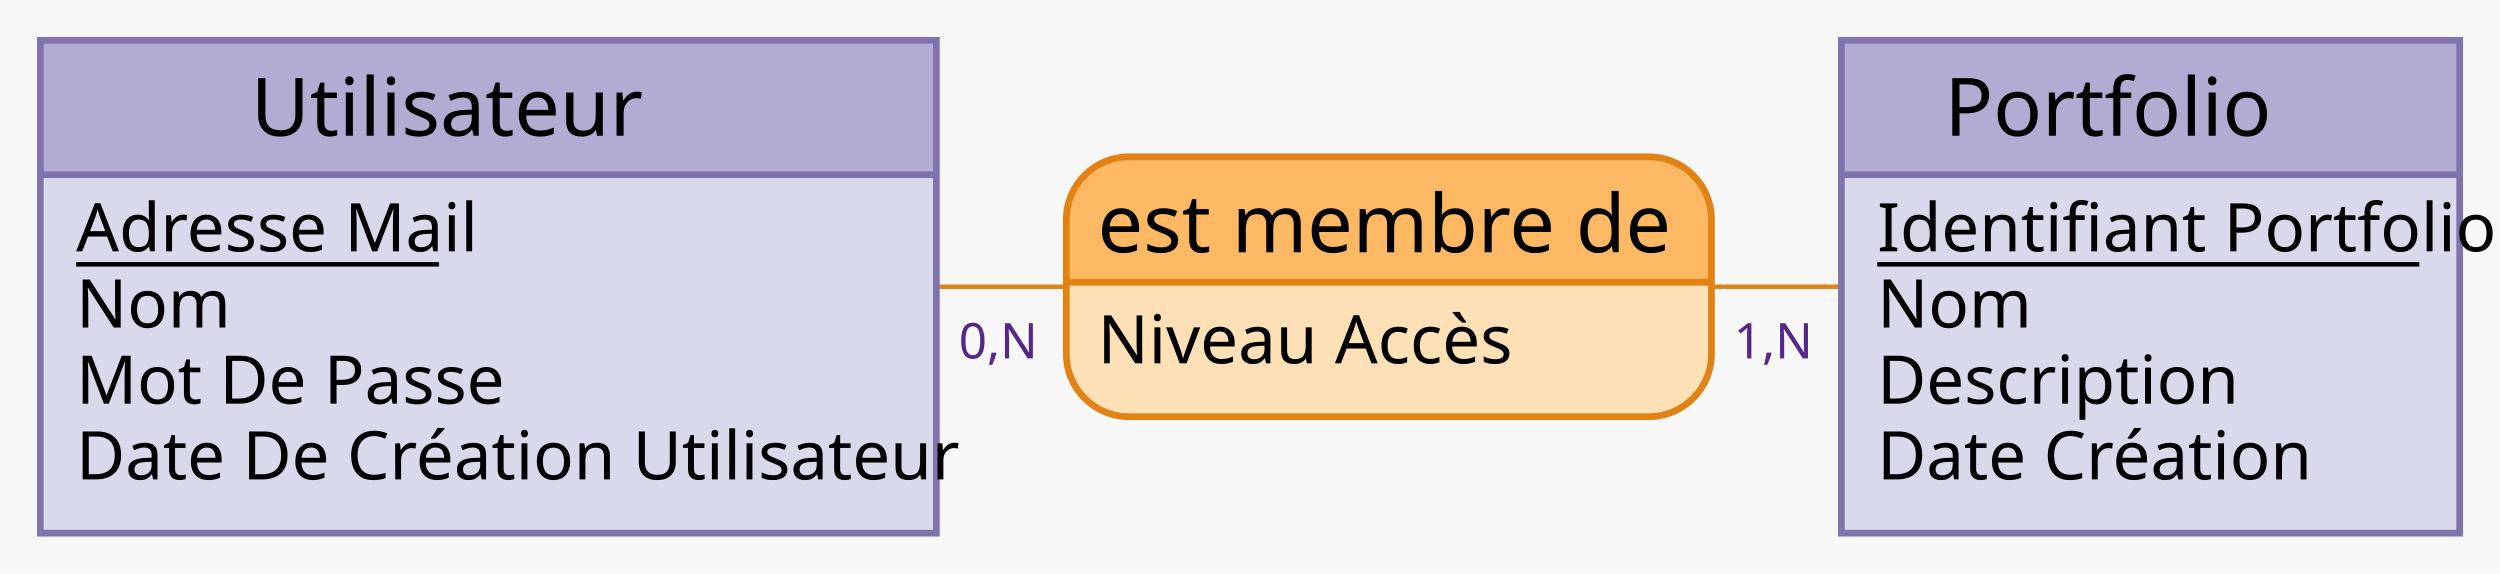
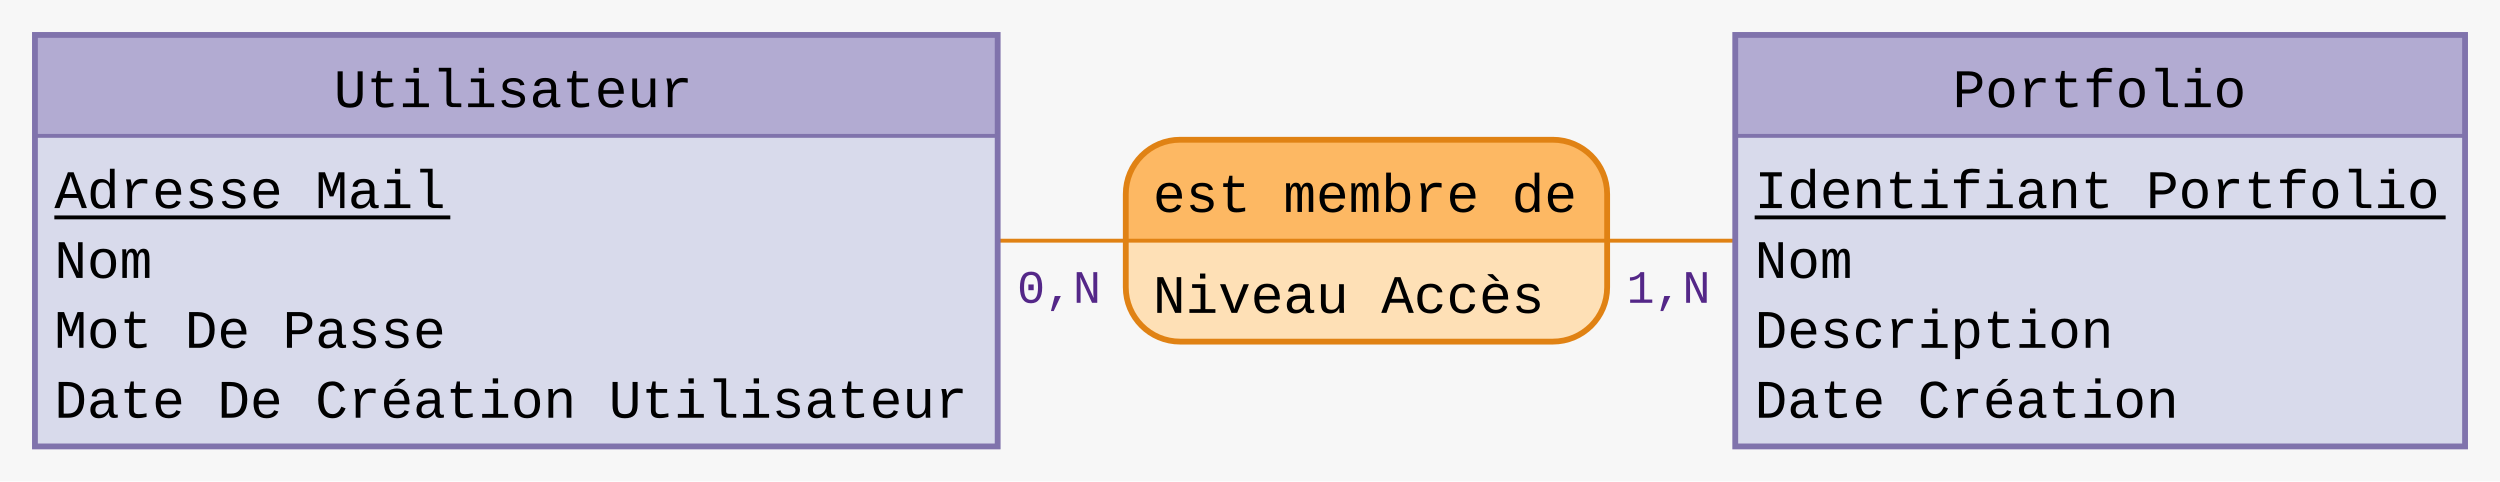
- <svg xmlns="http://www.w3.org/2000/svg" width="558" height="128" viewBox="0 0 558 128">
-   <rect x="0" y="0" width="558" height="128" fill="#f7f7f7" stroke="none" stroke-width="0" />
+ <svg xmlns="http://www.w3.org/2000/svg" width="644" height="124" viewBox="0 0 644 124">
+   <rect x="0" y="0" width="644" height="124" fill="#f7f7f7" stroke="none" stroke-width="0" />
  <g>
-     <line x1="109" y1="64" x2="310" y2="64" stroke="#e08214" stroke-width="1" />
-     <line x1="480" y1="64" x2="310" y2="64" stroke="#e08214" stroke-width="1" />
+     <line x1="133" y1="62" x2="352" y2="62" stroke="#e08214" stroke-width="1" />
+     <line x1="541" y1="62" x2="352" y2="62" stroke="#e08214" stroke-width="1" />
    <g>
-       <path d="M368 35 a14 14 90 0 1 14 14 V63 h-144 V49 a14 14 90 0 1 14 -14" fill="#fdb863" stroke="#fdb863" stroke-width="0" />
-       <path d="M382 63 v16 a14 14 90 0 1 -14 14 H252 a14 14 90 0 1 -14 -14 V63 H144" fill="#fee0b6" stroke="#fee0b6" stroke-width="0" />
-       <rect x="238" y="35" width="144" height="58" fill="none" rx="14" stroke="#e08214" stroke-width="1.5" />
-       <line x1="238" y1="63" x2="382" y2="63" stroke="#e08214" stroke-width="1.5" />
-       <text x="245" y="56.3" fill="#000000" font-family="Copperplate" font-size="18">est membre de</text>
-       <text x="245" y="81.1" fill="#000000" font-family="Gill Sans" font-size="15">Niveau Accès</text>
+       <path d="M400 36 a14 14 90 0 1 14 14 V62 h-124 V50 a14 14 90 0 1 14 -14" fill="#fdb863" stroke="#fdb863" stroke-width="0" />
+       <path d="M414 62 v12 a14 14 90 0 1 -14 14 H304 a14 14 90 0 1 -14 -14 V62 H124" fill="#fee0b6" stroke="#fee0b6" stroke-width="0" />
+       <rect x="290" y="36" width="124" height="52" fill="none" rx="14" stroke="#e08214" stroke-width="1.5" />
+       <line x1="290" y1="62" x2="414" y2="62" stroke="#e08214" stroke-width="1" />
+       <text x="297" y="54.6" fill="#000000" font-family="Courier New" font-size="14">est membre de</text>
+       <text x="297" y="80.6" fill="#000000" font-family="Courier New" font-size="14">Niveau Accès</text>
    </g>
-     <text x="214" y="80" fill="#542788" font-family="Futura" font-size="11">0,N</text>
-     <text x="387" y="80" fill="#542788" font-family="Futura" font-size="11">1,N</text>
+     <text x="262" y="78" fill="#542788" font-family="Courier New" font-size="12">0,N</text>
+     <text x="419" y="78" fill="#542788" font-family="Courier New" font-size="12">1,N</text>
  </g>
  <g>
    <g>
-       <rect x="9" y="9" width="200" height="30" fill="#b2abd2" stroke="none" stroke-width="0" opacity="1" />
-       <rect x="9" y="39" width="200" height="80" fill="#d8daeb" stroke="none" stroke-width="0" opacity="1" />
-       <rect x="9" y="9" width="200" height="110" fill="none" stroke="#8073ac" stroke-width="1.5" opacity="1" />
-       <line x1="9" y1="39" x2="209" y2="39" stroke="#8073ac" stroke-width="1.5" />
+       <rect x="9" y="9" width="248" height="26" fill="#b2abd2" stroke="none" stroke-width="0" opacity="1" />
+       <rect x="9" y="35" width="248" height="80" fill="#d8daeb" stroke="none" stroke-width="0" opacity="1" />
+       <rect x="9" y="9" width="248" height="106" fill="none" stroke="#8073ac" stroke-width="1.5" opacity="1" />
+       <line x1="9" y1="35" x2="257" y2="35" stroke="#8073ac" stroke-width="1" />
    </g>
-     <text x="56" y="30.3" fill="#000000" font-family="Copperplate" font-size="18">Utilisateur</text>
-     <text x="17" y="56.1" fill="#000000" font-family="Gill Sans" font-size="15">Adresse Mail</text>
-     <line x1="17" y1="59" x2="98" y2="59" stroke="#000000" stroke-width="1" />
-     <text x="17" y="73.1" fill="#000000" font-family="Gill Sans" font-size="15">Nom</text>
-     <text x="17" y="90.1" fill="#000000" font-family="Gill Sans" font-size="15">Mot De Passe</text>
-     <text x="17" y="107" fill="#000000" font-family="Gill Sans" font-size="15">Date De Création Utilisateur</text>
+     <text x="86" y="27.6" fill="#000000" font-family="Courier New" font-size="14">Utilisateur</text>
+     <text x="14" y="53.6" fill="#000000" font-family="Courier New" font-size="14">Adresse Mail</text>
+     <line x1="14" y1="56" x2="116" y2="56" stroke="#000000" stroke-width="1" />
+     <text x="14" y="71.6" fill="#000000" font-family="Courier New" font-size="14">Nom</text>
+     <text x="14" y="89.6" fill="#000000" font-family="Courier New" font-size="14">Mot De Passe</text>
+     <text x="14" y="107.6" fill="#000000" font-family="Courier New" font-size="14">Date De Création Utilisateur</text>
  </g>
  <g>
    <g>
-       <rect x="411" y="9" width="138" height="30" fill="#b2abd2" stroke="none" stroke-width="0" opacity="1" />
-       <rect x="411" y="39" width="138" height="80" fill="#d8daeb" stroke="none" stroke-width="0" opacity="1" />
-       <rect x="411" y="9" width="138" height="110" fill="none" stroke="#8073ac" stroke-width="1.5" opacity="1" />
-       <line x1="411" y1="39" x2="549" y2="39" stroke="#8073ac" stroke-width="1.5" />
+       <rect x="447" y="9" width="188" height="26" fill="#b2abd2" stroke="none" stroke-width="0" opacity="1" />
+       <rect x="447" y="35" width="188" height="80" fill="#d8daeb" stroke="none" stroke-width="0" opacity="1" />
+       <rect x="447" y="9" width="188" height="106" fill="none" stroke="#8073ac" stroke-width="1.5" opacity="1" />
+       <line x1="447" y1="35" x2="635" y2="35" stroke="#8073ac" stroke-width="1" />
    </g>
-     <text x="434" y="30.3" fill="#000000" font-family="Copperplate" font-size="18">Portfolio</text>
-     <text x="419" y="56.1" fill="#000000" font-family="Gill Sans" font-size="15">Identifiant Portfolio</text>
-     <line x1="419" y1="59" x2="540" y2="59" stroke="#000000" stroke-width="1" />
-     <text x="419" y="73.1" fill="#000000" font-family="Gill Sans" font-size="15">Nom</text>
-     <text x="419" y="90.1" fill="#000000" font-family="Gill Sans" font-size="15">Description</text>
-     <text x="419" y="107" fill="#000000" font-family="Gill Sans" font-size="15">Date Création</text>
+     <text x="503" y="27.6" fill="#000000" font-family="Courier New" font-size="14">Portfolio</text>
+     <text x="452" y="53.6" fill="#000000" font-family="Courier New" font-size="14">Identifiant Portfolio</text>
+     <line x1="452" y1="56" x2="630" y2="56" stroke="#000000" stroke-width="1" />
+     <text x="452" y="71.6" fill="#000000" font-family="Courier New" font-size="14">Nom</text>
+     <text x="452" y="89.6" fill="#000000" font-family="Courier New" font-size="14">Description</text>
+     <text x="452" y="107.6" fill="#000000" font-family="Courier New" font-size="14">Date Création</text>
  </g>
</svg>
